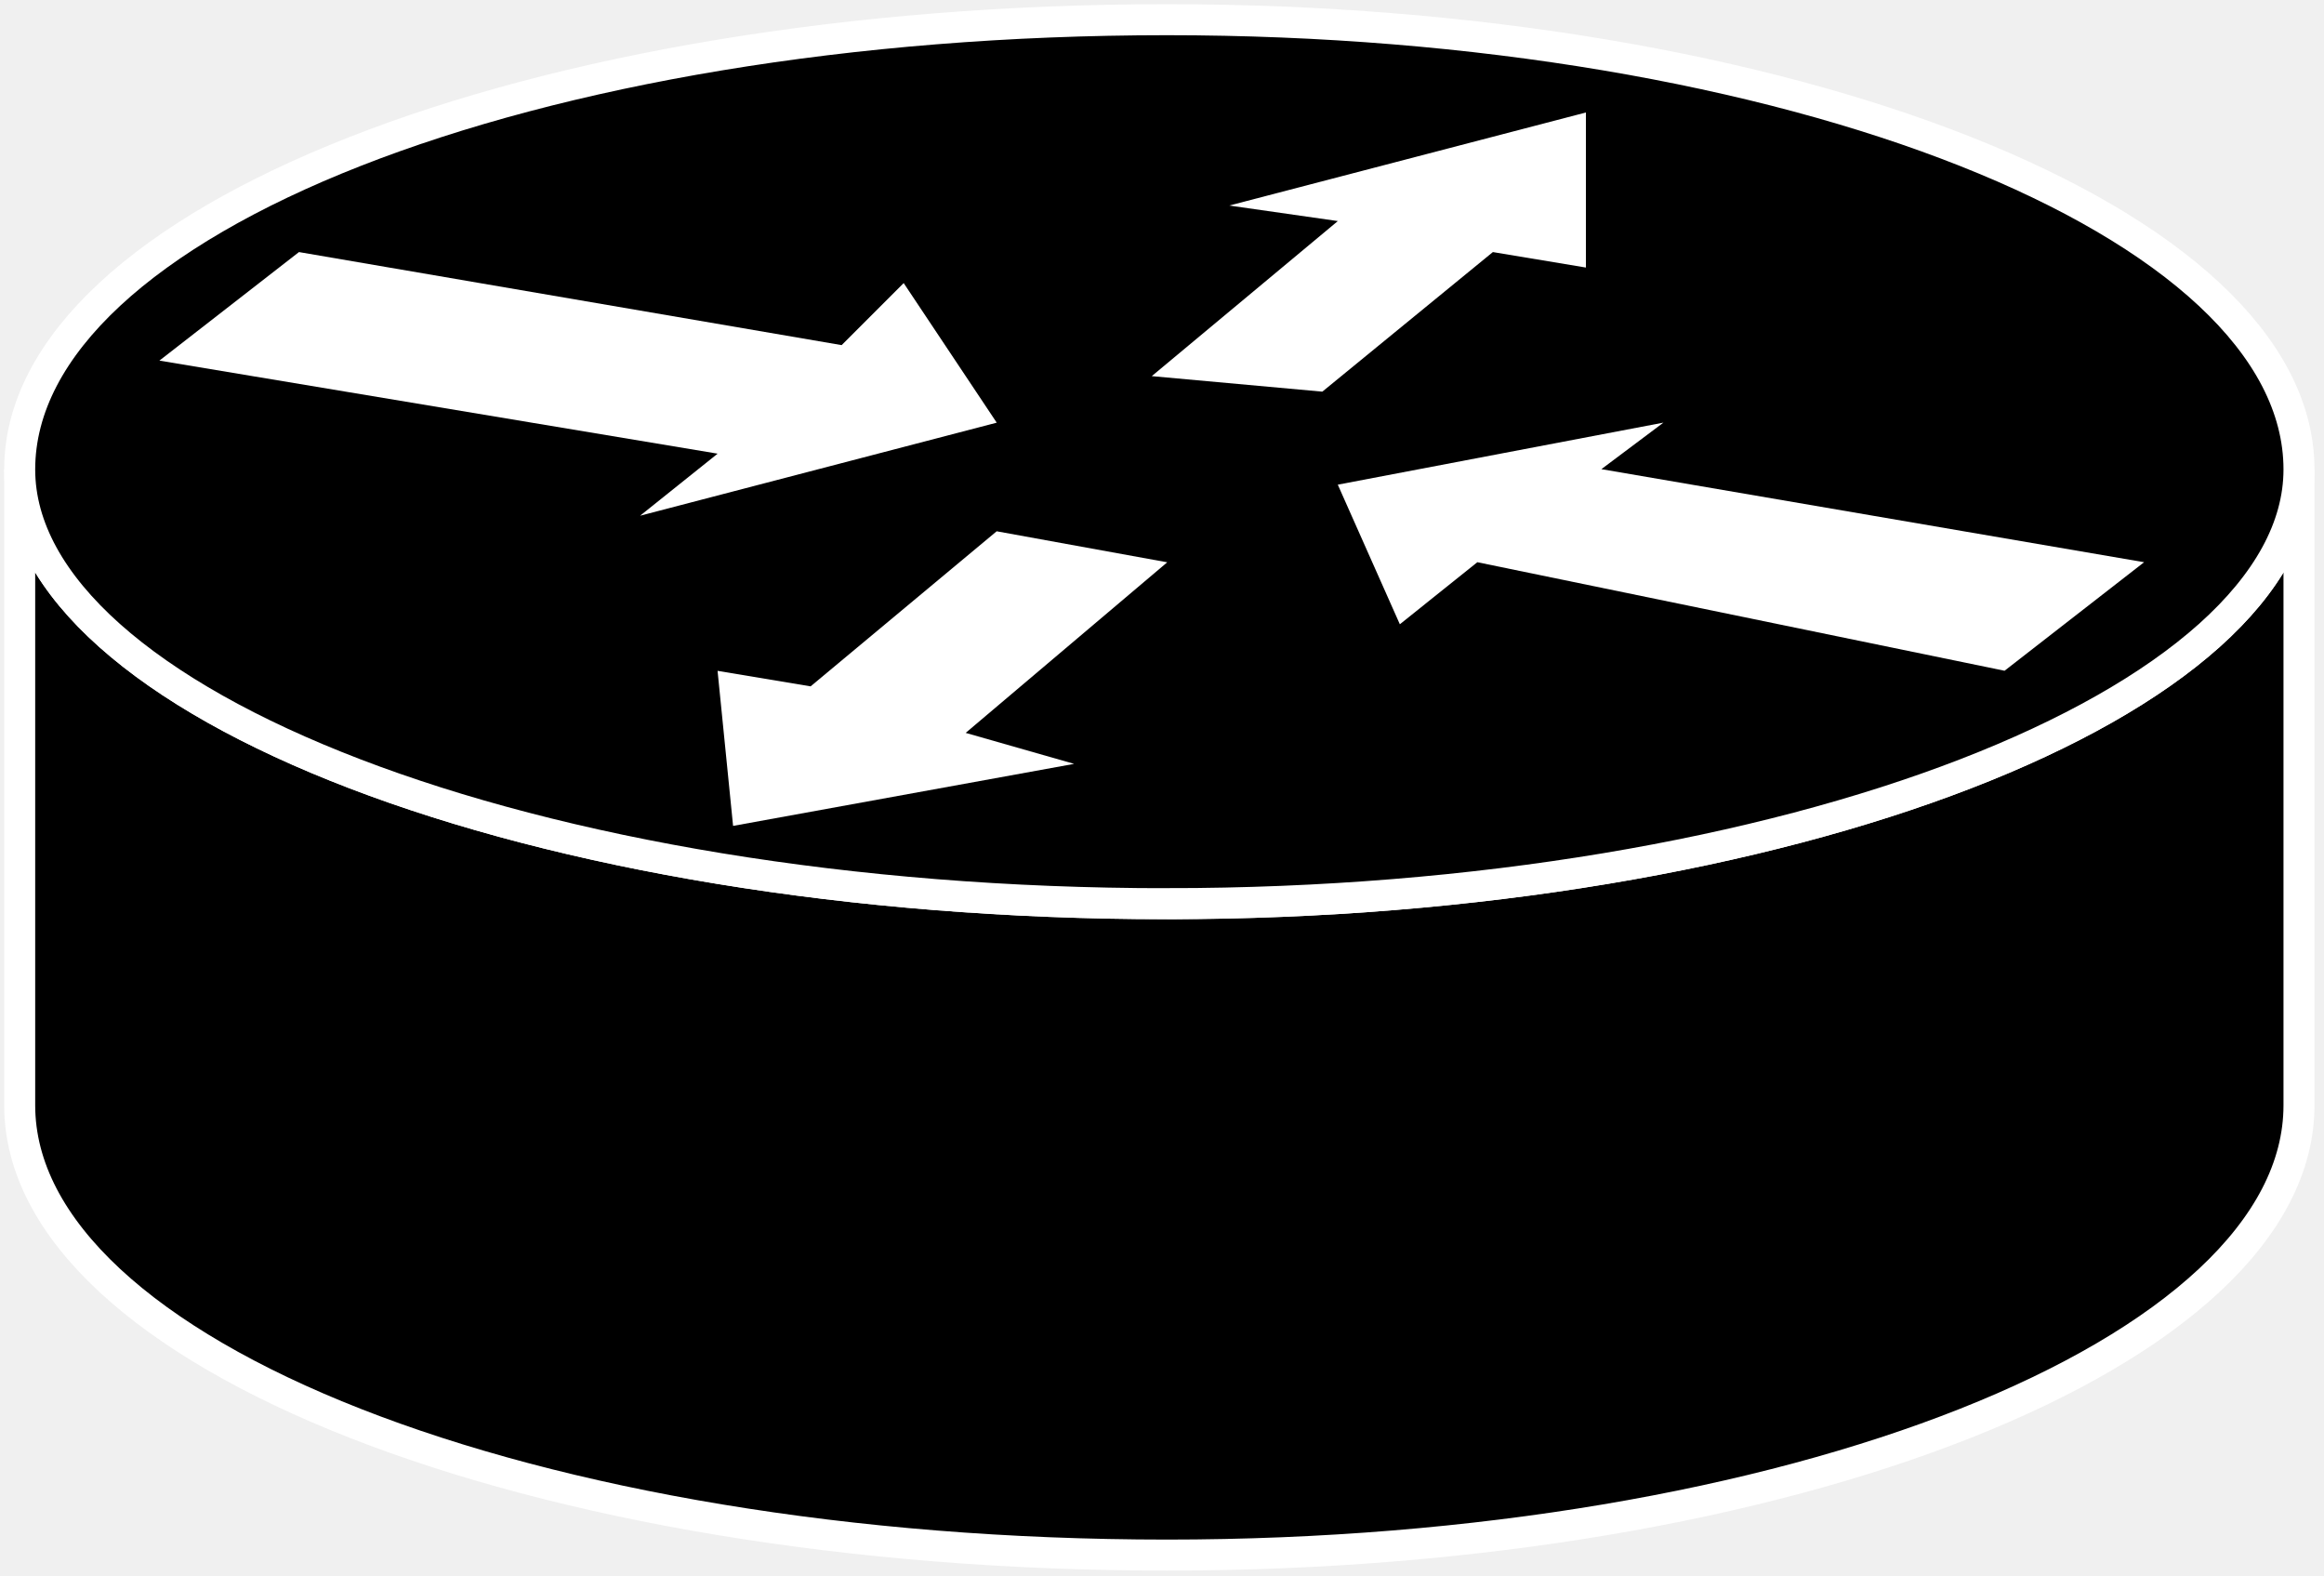
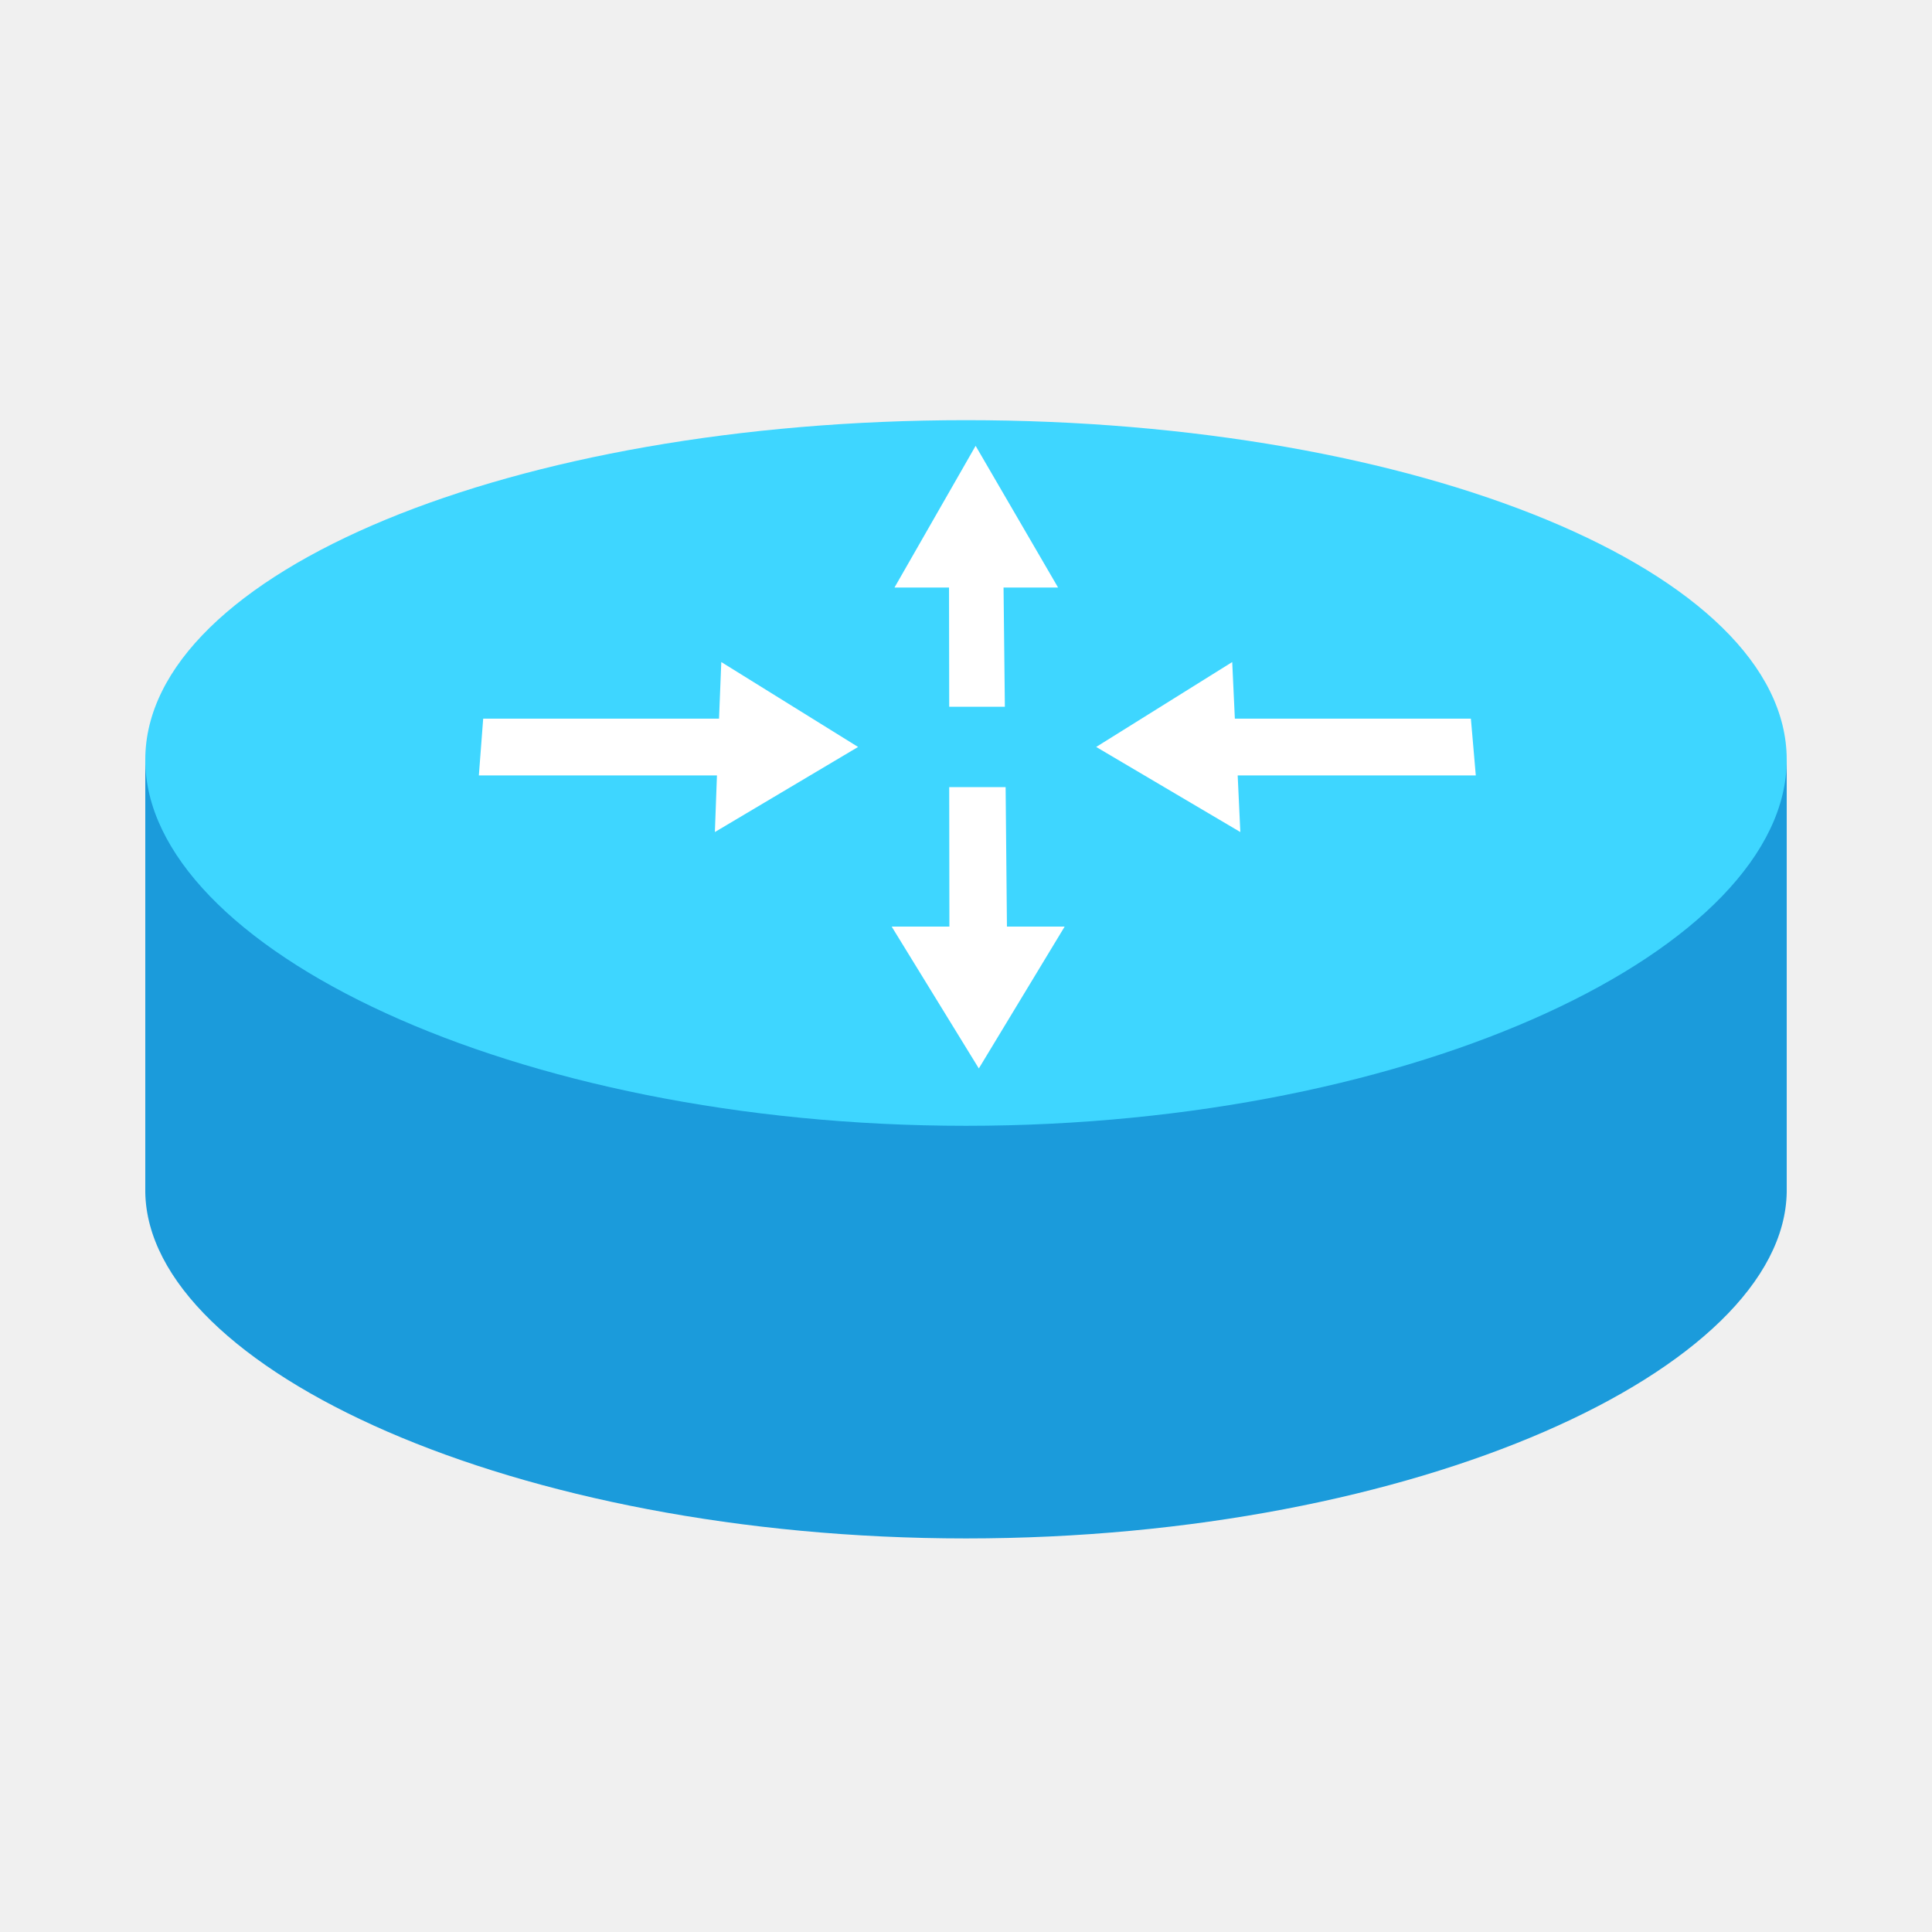
- <svg xmlns="http://www.w3.org/2000/svg" xmlns:xlink="http://www.w3.org/1999/xlink" viewBox="0 0 59 40" fill="#fff" fill-rule="evenodd" stroke="#000" stroke-linecap="round" stroke-linejoin="round">
-   <use xlink:href="#A" x=".5" y=".5" />
-   <symbol id="A" overflow="visible">
-     <use xlink:href="#C" stroke="none" fill="#000" />
-     <use xlink:href="#C" stroke="#fff" stroke-linejoin="miter" fill="none" stroke-width=".787" />
-     <use xlink:href="#D" stroke="none" fill="#000" />
-     <use xlink:href="#D" stroke="#fff" stroke-linejoin="miter" fill="none" stroke-width=".787" />
-     <path d="M22.442 6.685l2.362 3.543-9.054 2.362 1.968-1.575L3.547 8.653 7.09 5.898 20.867 8.26l1.575-1.575zm12.596 8.66l-1.575-3.543 8.267-1.575-1.575 1.181 13.778 2.362-3.543 2.755-13.384-2.755-1.968 1.575zm-4.33-10.628l9.054-2.362v3.936L37.4 5.898l-4.33 3.543-4.33-.394 4.724-3.936-2.755-.394zm-3.937 14.171l-8.66 1.575-.394-3.936 2.362.394 4.724-3.936 4.33.787-5.117 4.33 2.755.787z" stroke="none" />
-   </symbol>
-   <defs>
-     <path id="C" d="M57.865 11.416c0 5.905-12.99 11.022-28.736 11.022C12.99 22.438 0 17.321 0 11.416v16.139c0 6.298 12.99 11.416 29.129 11.416 15.745 0 28.736-5.117 28.736-11.416z" />
-     <path id="D" d="M29.129 22.437c15.745 0 28.736-5.117 28.736-11.022C57.865 5.117 44.875 0 29.129 0 12.99 0 0 5.117 0 11.416c0 5.905 12.99 11.022 29.129 11.022z" />
-   </defs>
+ <svg xmlns="http://www.w3.org/2000/svg" viewBox="0 0 1024 1024">
+   <path d="M77 403.4v228.5c1.5 93.7 195.7 183.5 435 183.5s433.4-89.8 435-183.5V403.4H77z" fill="#1B9BDB" />
+   <path d="M947 402.7c0 99.4-194.8 194-435 194s-435-94.6-435-194 194.8-180 435-180 435 80.5 435 180z" fill="#3ED6FF" />
+   <path d="M474.1 311.4H503l0.1 63.2h29.5l-0.7-63.2h28.9l-43.7-75.1zM533 417.2h-29.9l0.1 73.9h-30.6l46.2 75.2 45.5-75.2h-30.6zM654.5 380.9l-1.4-30-72.1 45 76.4 45.1-1.4-30h126.2l-2.6-30.1zM381.1 380.9h-125l-2.3 30.1H380l-1.1 30 75.9-45.1-72.5-45z" fill="#FFFFFF" />
</svg>
